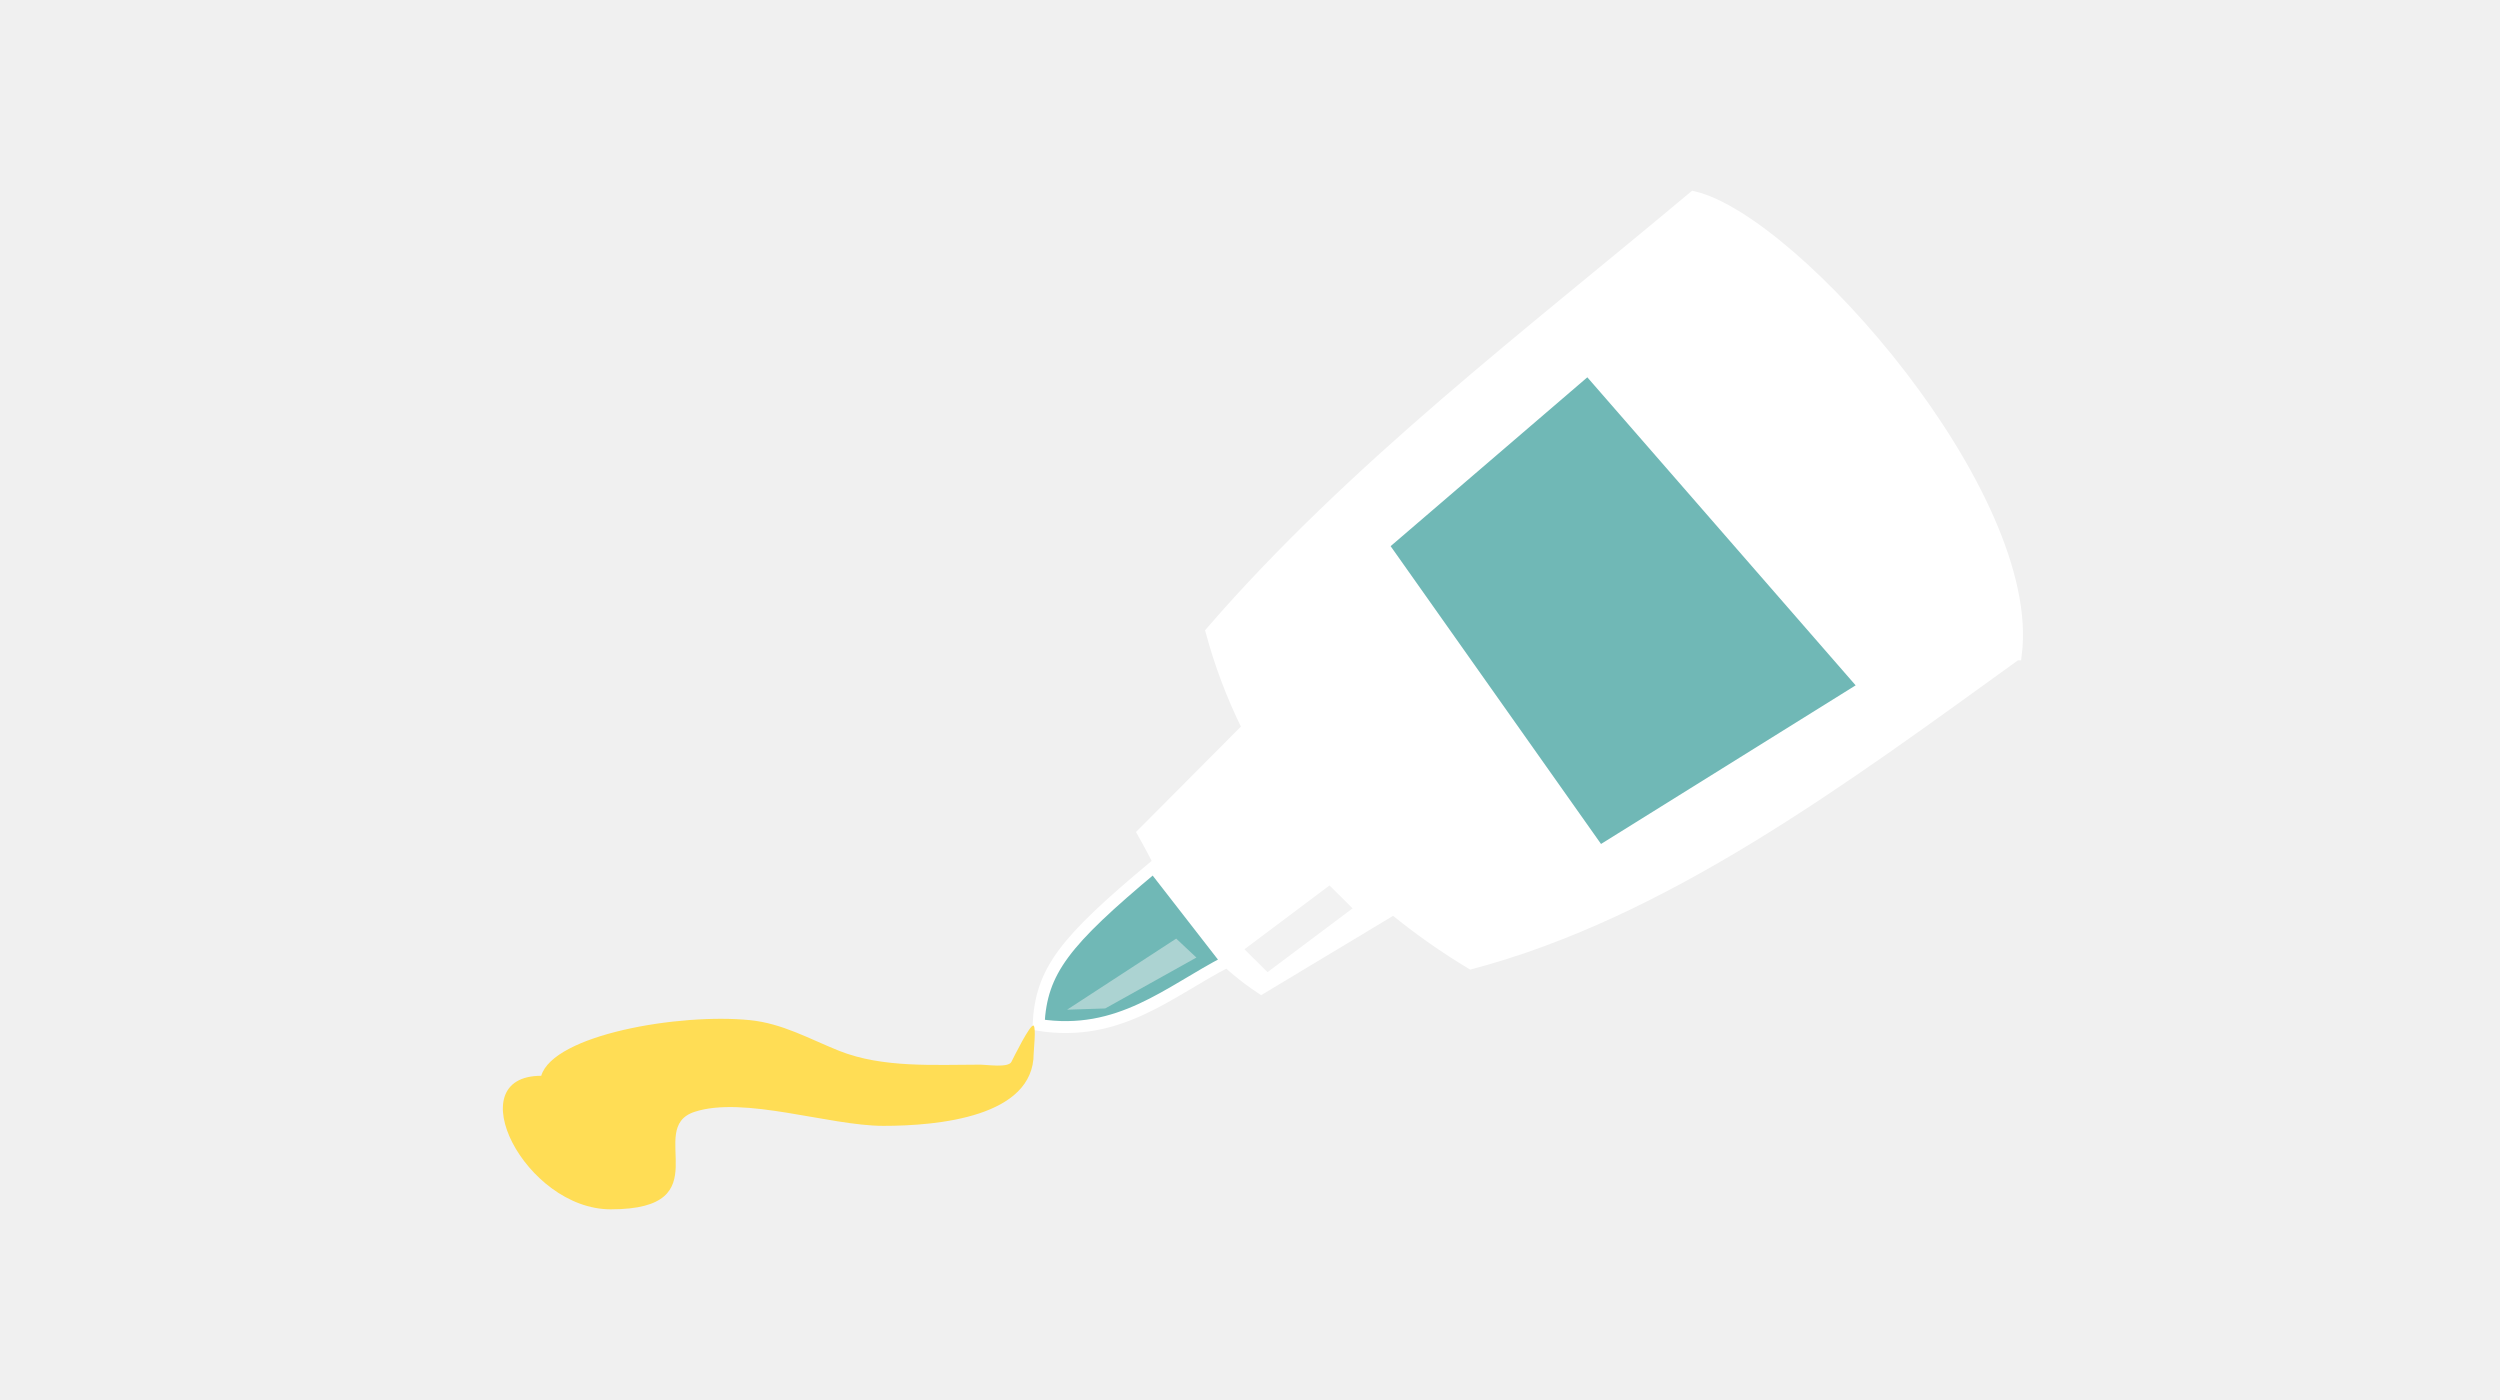
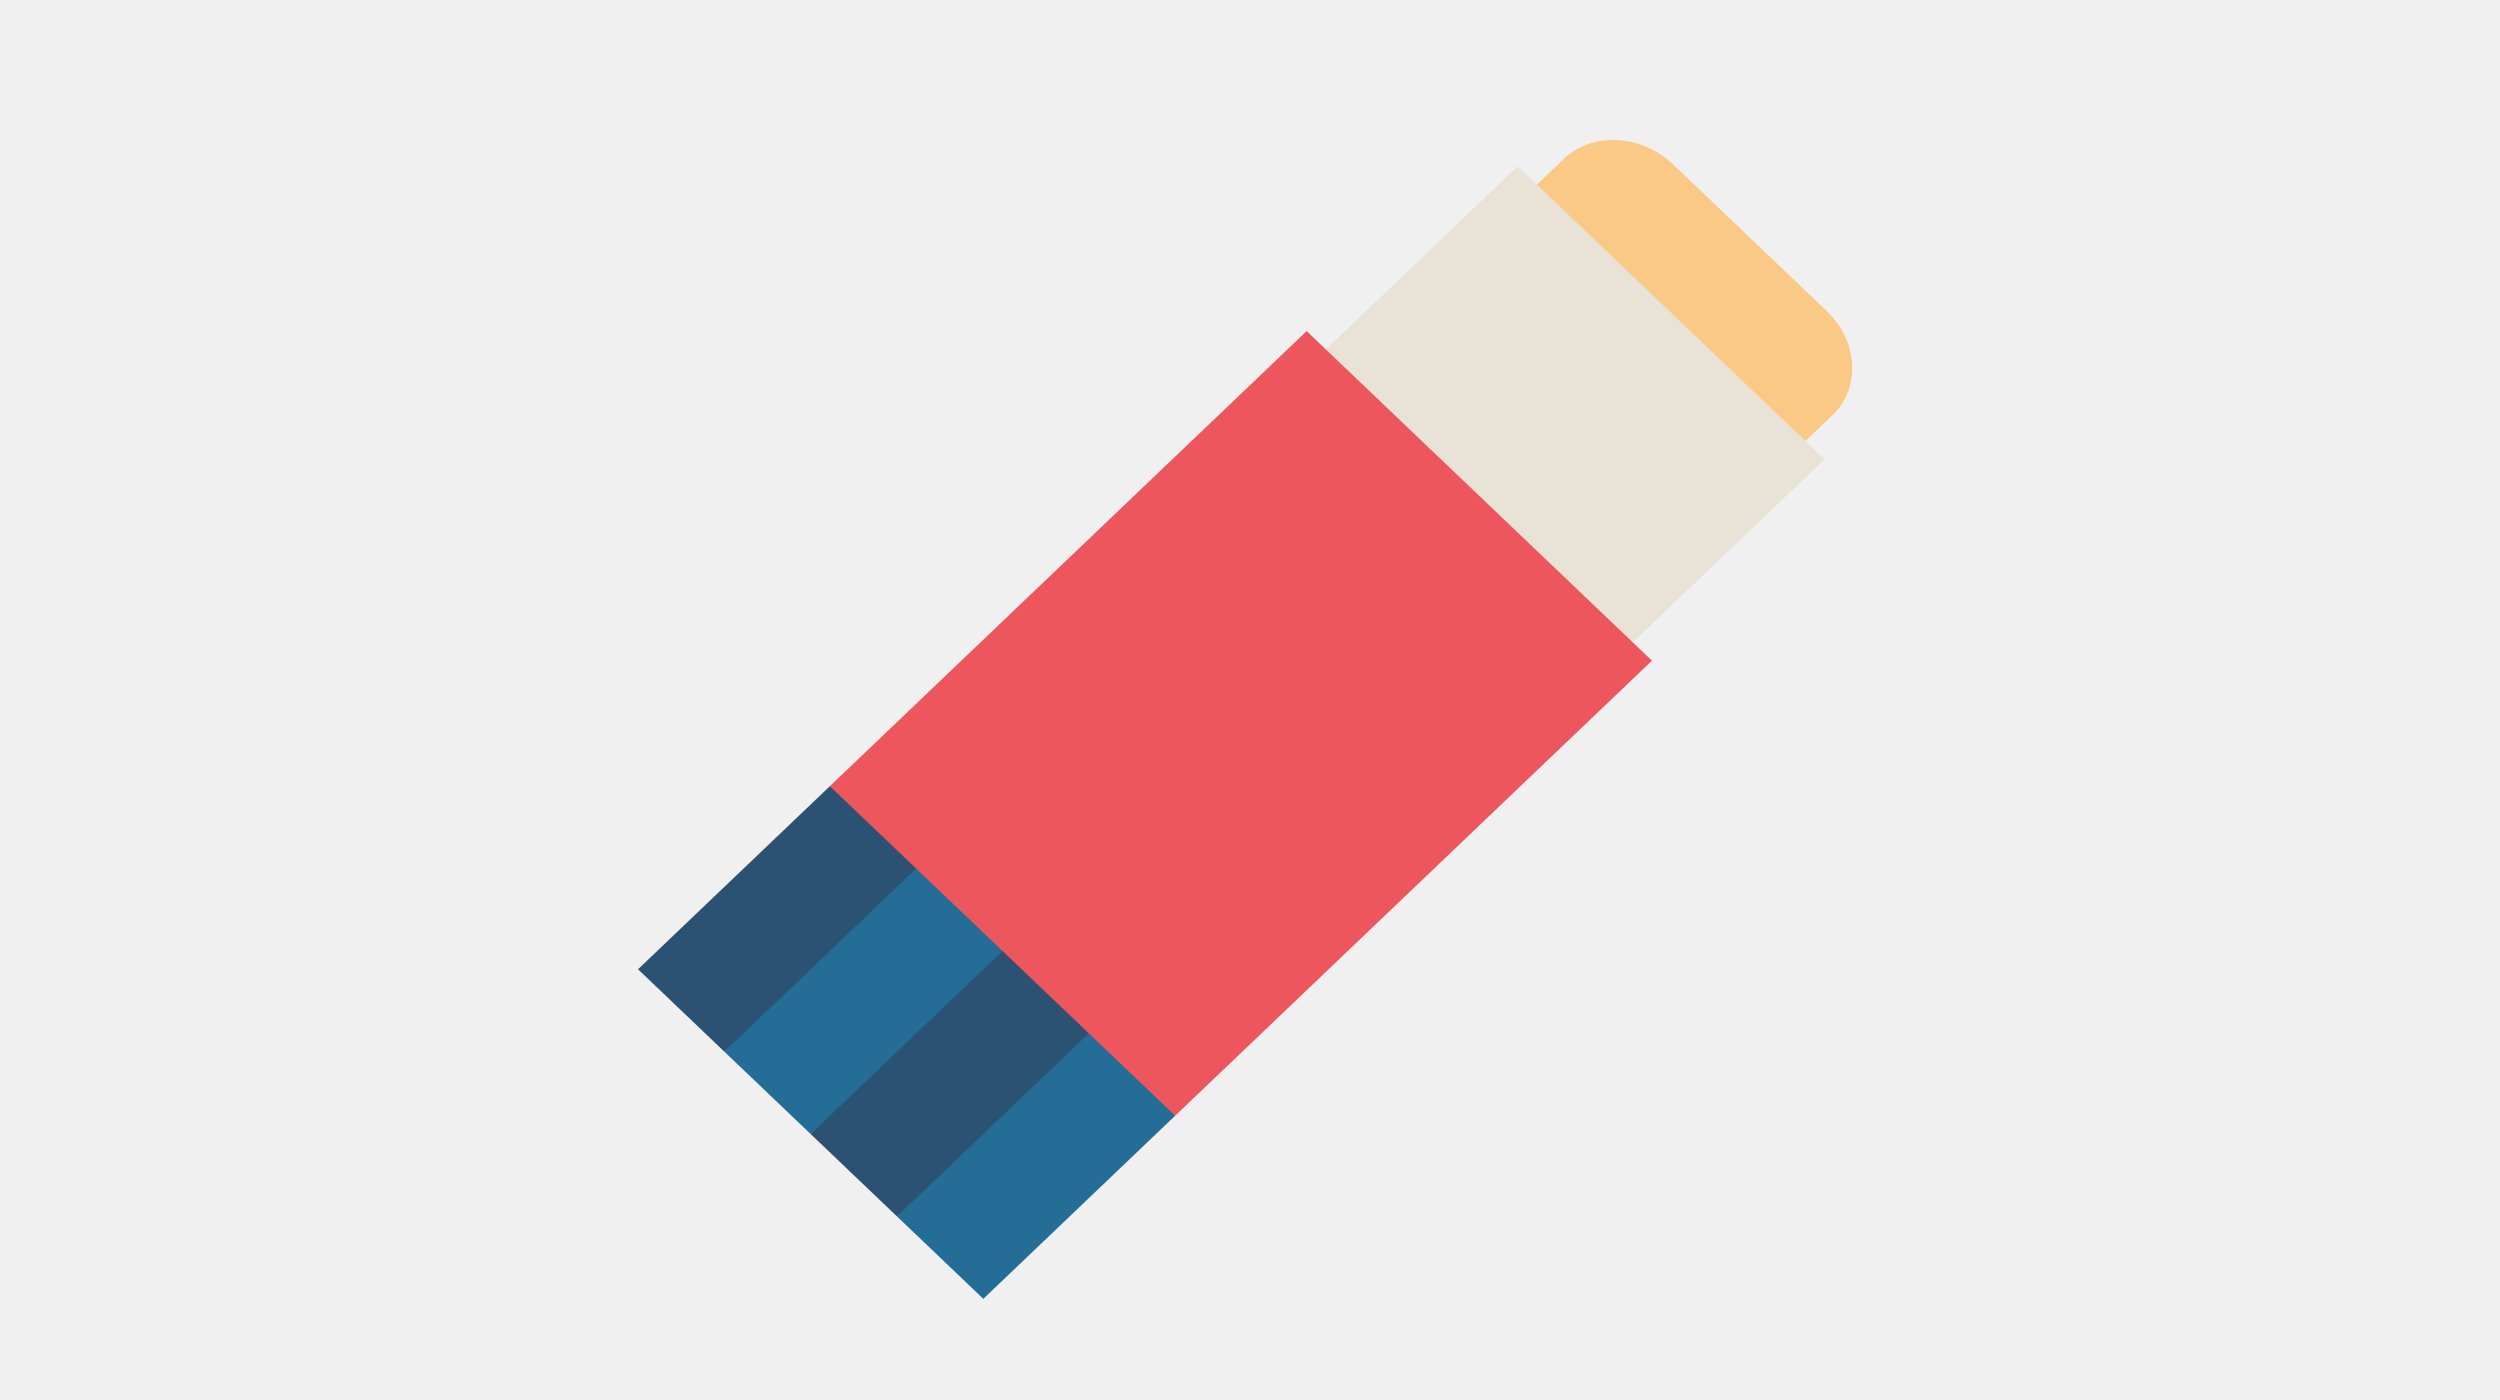
<svg xmlns="http://www.w3.org/2000/svg" version="1.1" id="Layer_1" viewBox="0 0 768 430" enable-background="new 0 0 768 430" xml:space="preserve">
-   <g transform="translate(-233.55 -333.18)">
-     <g transform="matrix(-.59503 -.8037 .8037 -.59503 485.54 839.44)">
-       <path fill="#FFFFFF" stroke="#FFFFFF" stroke-width="3.522" stroke-linecap="round" d="M26.676,476.817    c35.601,34.1,147.339,24.826,171.952,4.047c-3.948-65.02-4.669-133.505-19.198-198.527c-9.532-3.741-19.516-6.597-29.861-8.465    c-30.72-5.553-64.65-2.429-99.517,11.93c-22.726,57.231-22.583,125.272-23.374,191.013L26.676,476.817z" />
-       <path fill="#FFFFFF" stroke="#FFFFFF" stroke-width="3.445" stroke-linecap="round" d="M77.917,273.889l4.29-44.478    c24.493-8.799,39.826-3.244,60.039-0.754l6.861,45.233C124.042,270.114,100.701,271.645,77.917,273.889L77.917,273.889z" />
-       <path fill="#70B8B6" stroke="#FFFFFF" stroke-width="3.662" stroke-linecap="round" d="M95.136,225.899    c3.246-19.762,0.85-40.455,18.804-58.117c12.877,10.566,15.844,21.541,17.948,57.263L95.136,225.899L95.136,225.899z" />
-       <path fill="#70B8B6" stroke="#FFFFFF" stroke-width="3.662" stroke-linecap="round" d="M54.109,337.863l-7.692,95.727    l129.054-10.255l-5.983-82.904l-115.381-2.565L54.109,337.863z" />
-       <path opacity="0.461" fill="#F2F2F2" enable-background="new    " d="M105.814,187.252l-4.1,31.813l8.374-1.519l2.389-39.934    L105.814,187.252L105.814,187.252z" />
-       <path fill="#F2F2F2" d="M85.11,233.963l0.206,32.668l9.868-1.519l-0.204-32.667L85.11,233.963z" />
-     </g>
-     <path fill="#FFDD55" d="M399.813,663.662c3.781-12.607,42.312-19.273,64.101-17.096c9.99,1,18.27,5.77,27.35,9.402   c13.399,5.361,29.397,4.273,43.589,4.273c1.782,0,8.451,1.047,9.402-0.854c0.566-1.133,5.923-12.027,6.838-11.111   c0.77,0.77,0,7.602,0,8.547c0,19.459-29.336,22.221-46.153,22.221c-16.65,0-42.961-9.326-58.119-4.273   c-15.26,5.088,8.632,29.914-25.641,29.914C394.833,704.686,374.032,663.662,399.813,663.662L399.813,663.662z" />
+   <g>
+     <polygon fill="#246D96" points="319.755,292.135 249.038,348.381 222.52,323.07 281.449,255.574  " />
+     <polygon fill="#2B5272" points="287.343,261.199 222.52,323.07 196,297.76 254.932,241.514  " />
+     <path fill="#F9C985" d="M561.127,95.51l-47.144-44.997c-9.724-9.28-24.805-10.073-33.513-1.762   c-8.707,8.311-20.445,19.513-20.445,19.513l82.504,78.743c0,0,11.737-11.202,20.445-19.513S570.854,104.79,561.127,95.51z" />
+     <polygon fill="#E8E3D6" points="401.401,112.967 466.226,51.098 560.514,141.09 495.691,202.958  " />
+     <polygon fill="#246D96" points="361.007,342.755 302.076,399 275.557,373.689 334.488,306.196  " />
+     <polygon fill="#2B5272" points="249.036,348.379 313.859,286.509 340.378,311.819 275.555,373.688  " />
+     <polygon fill="#ED565D" points="254.93,241.515 401.401,101.718 507.478,202.958 361.005,342.754  " />
  </g>
</svg>
